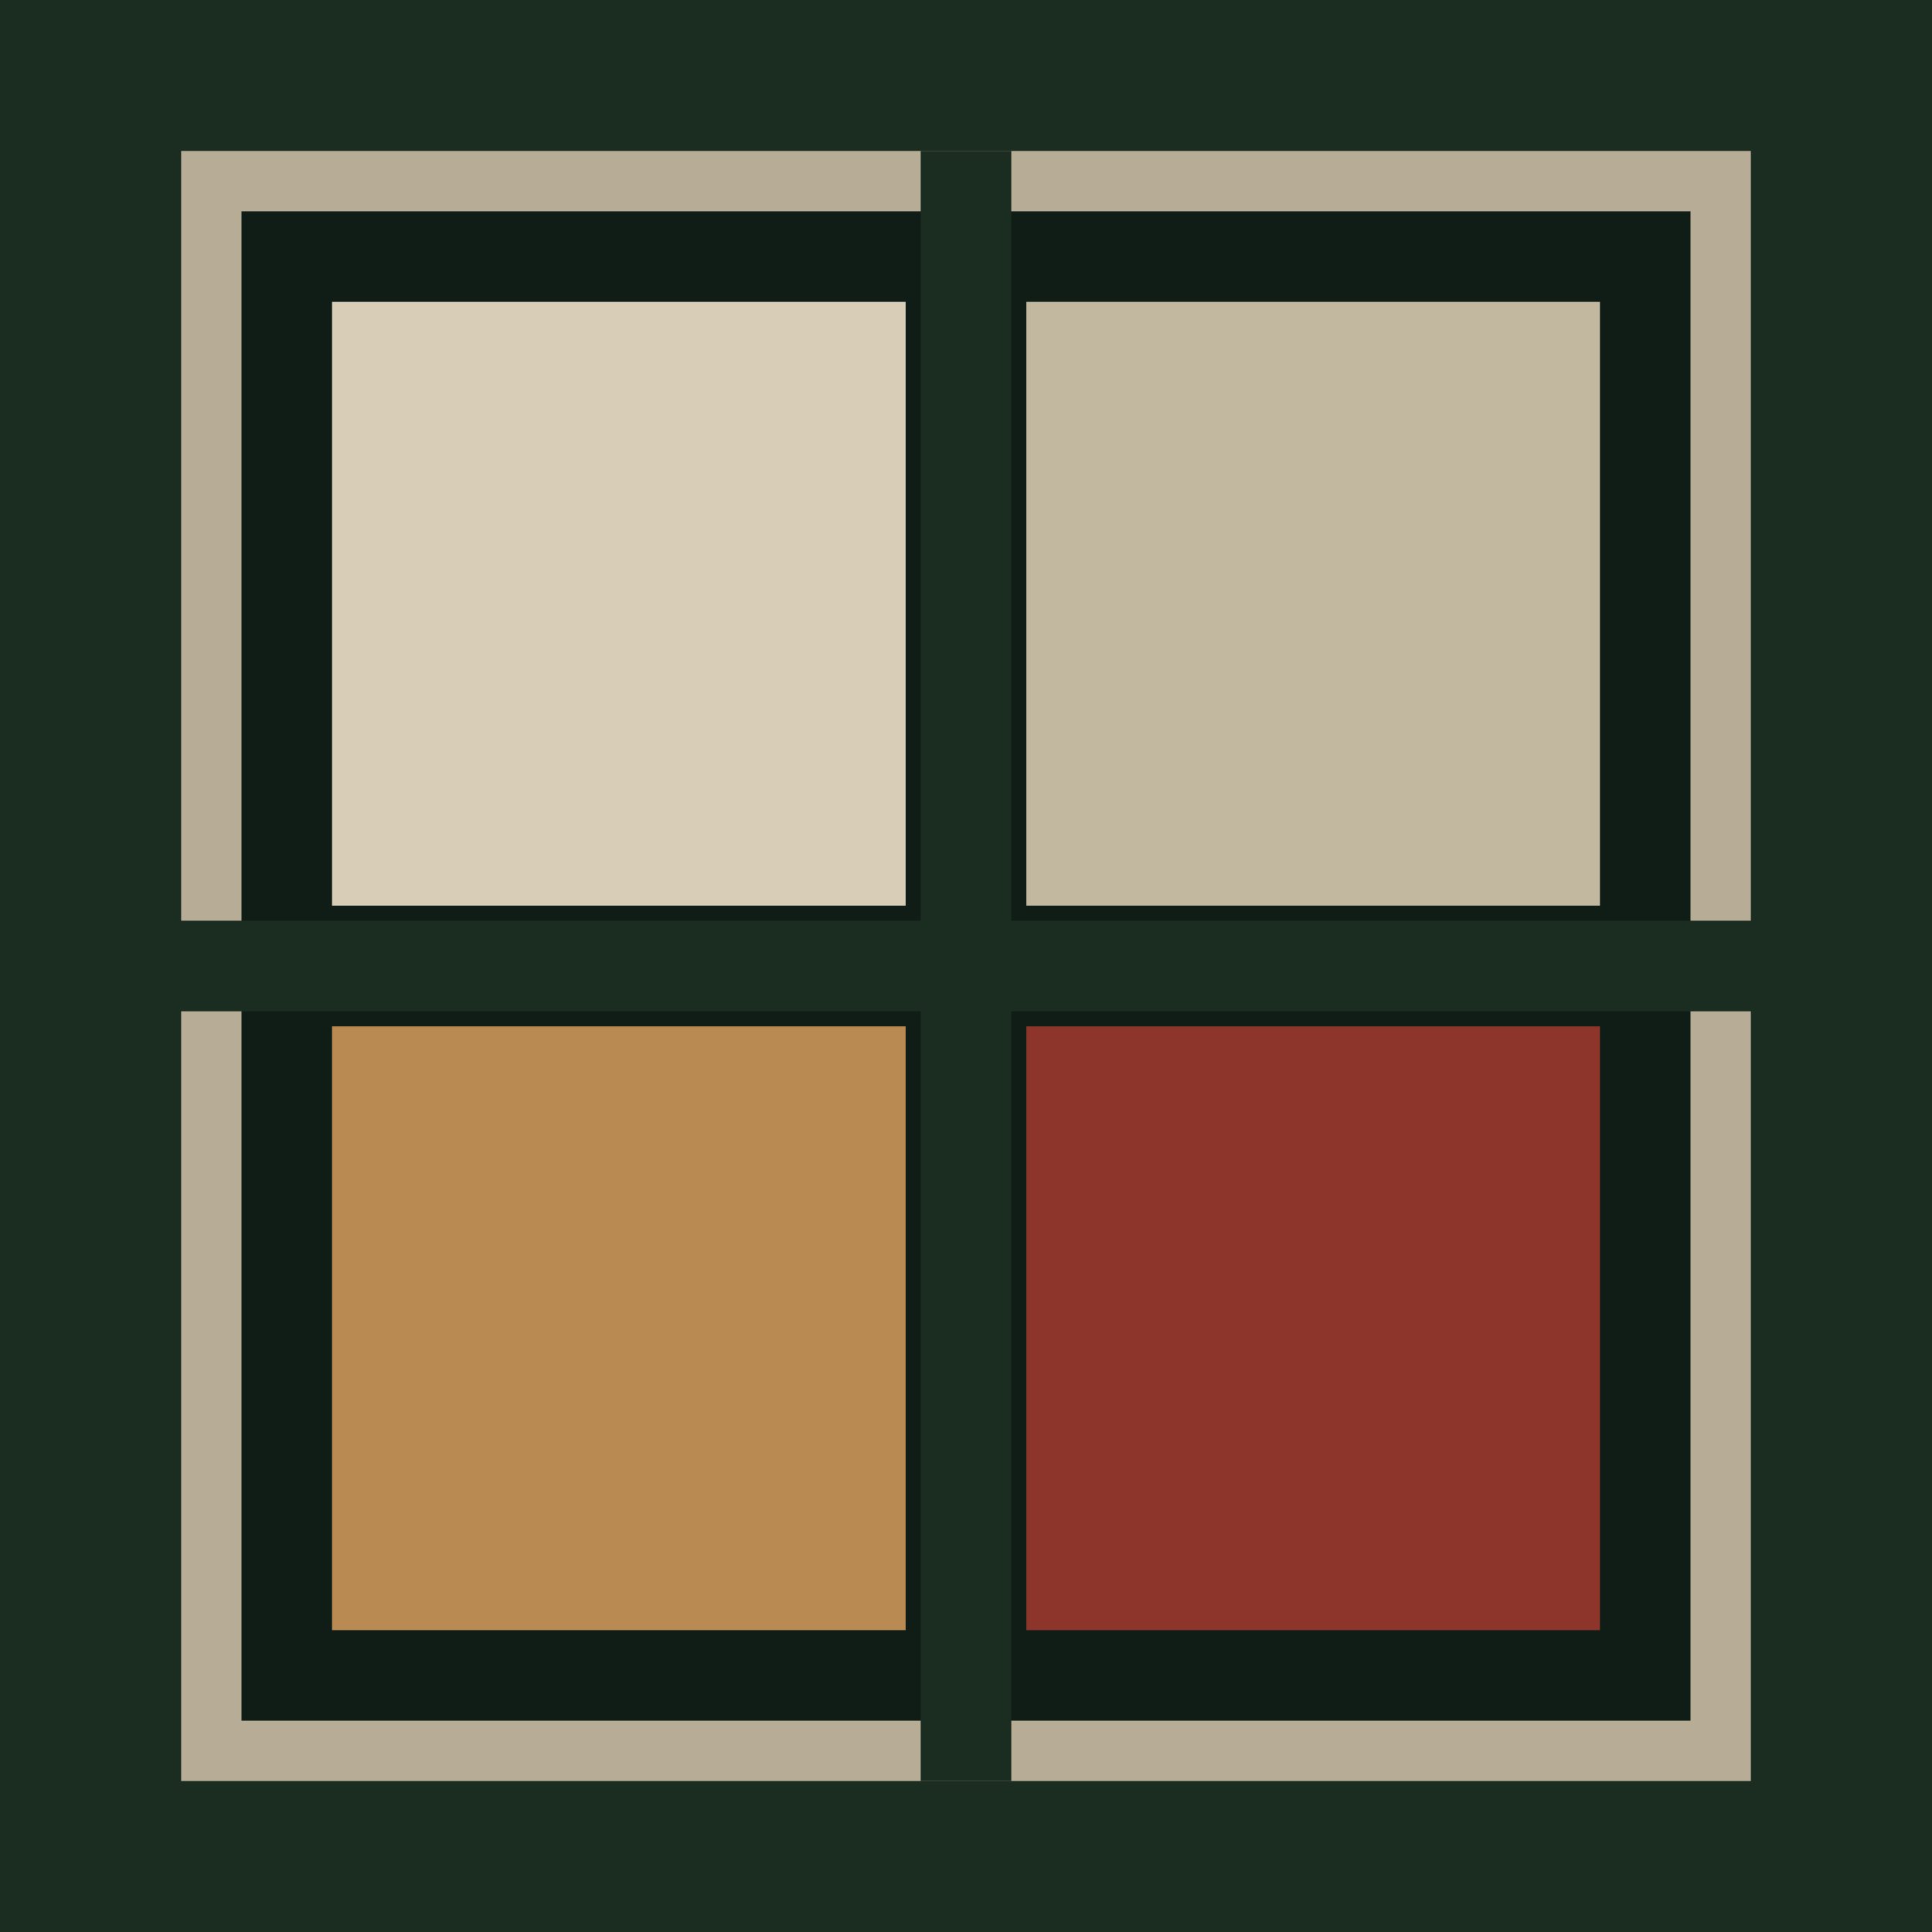
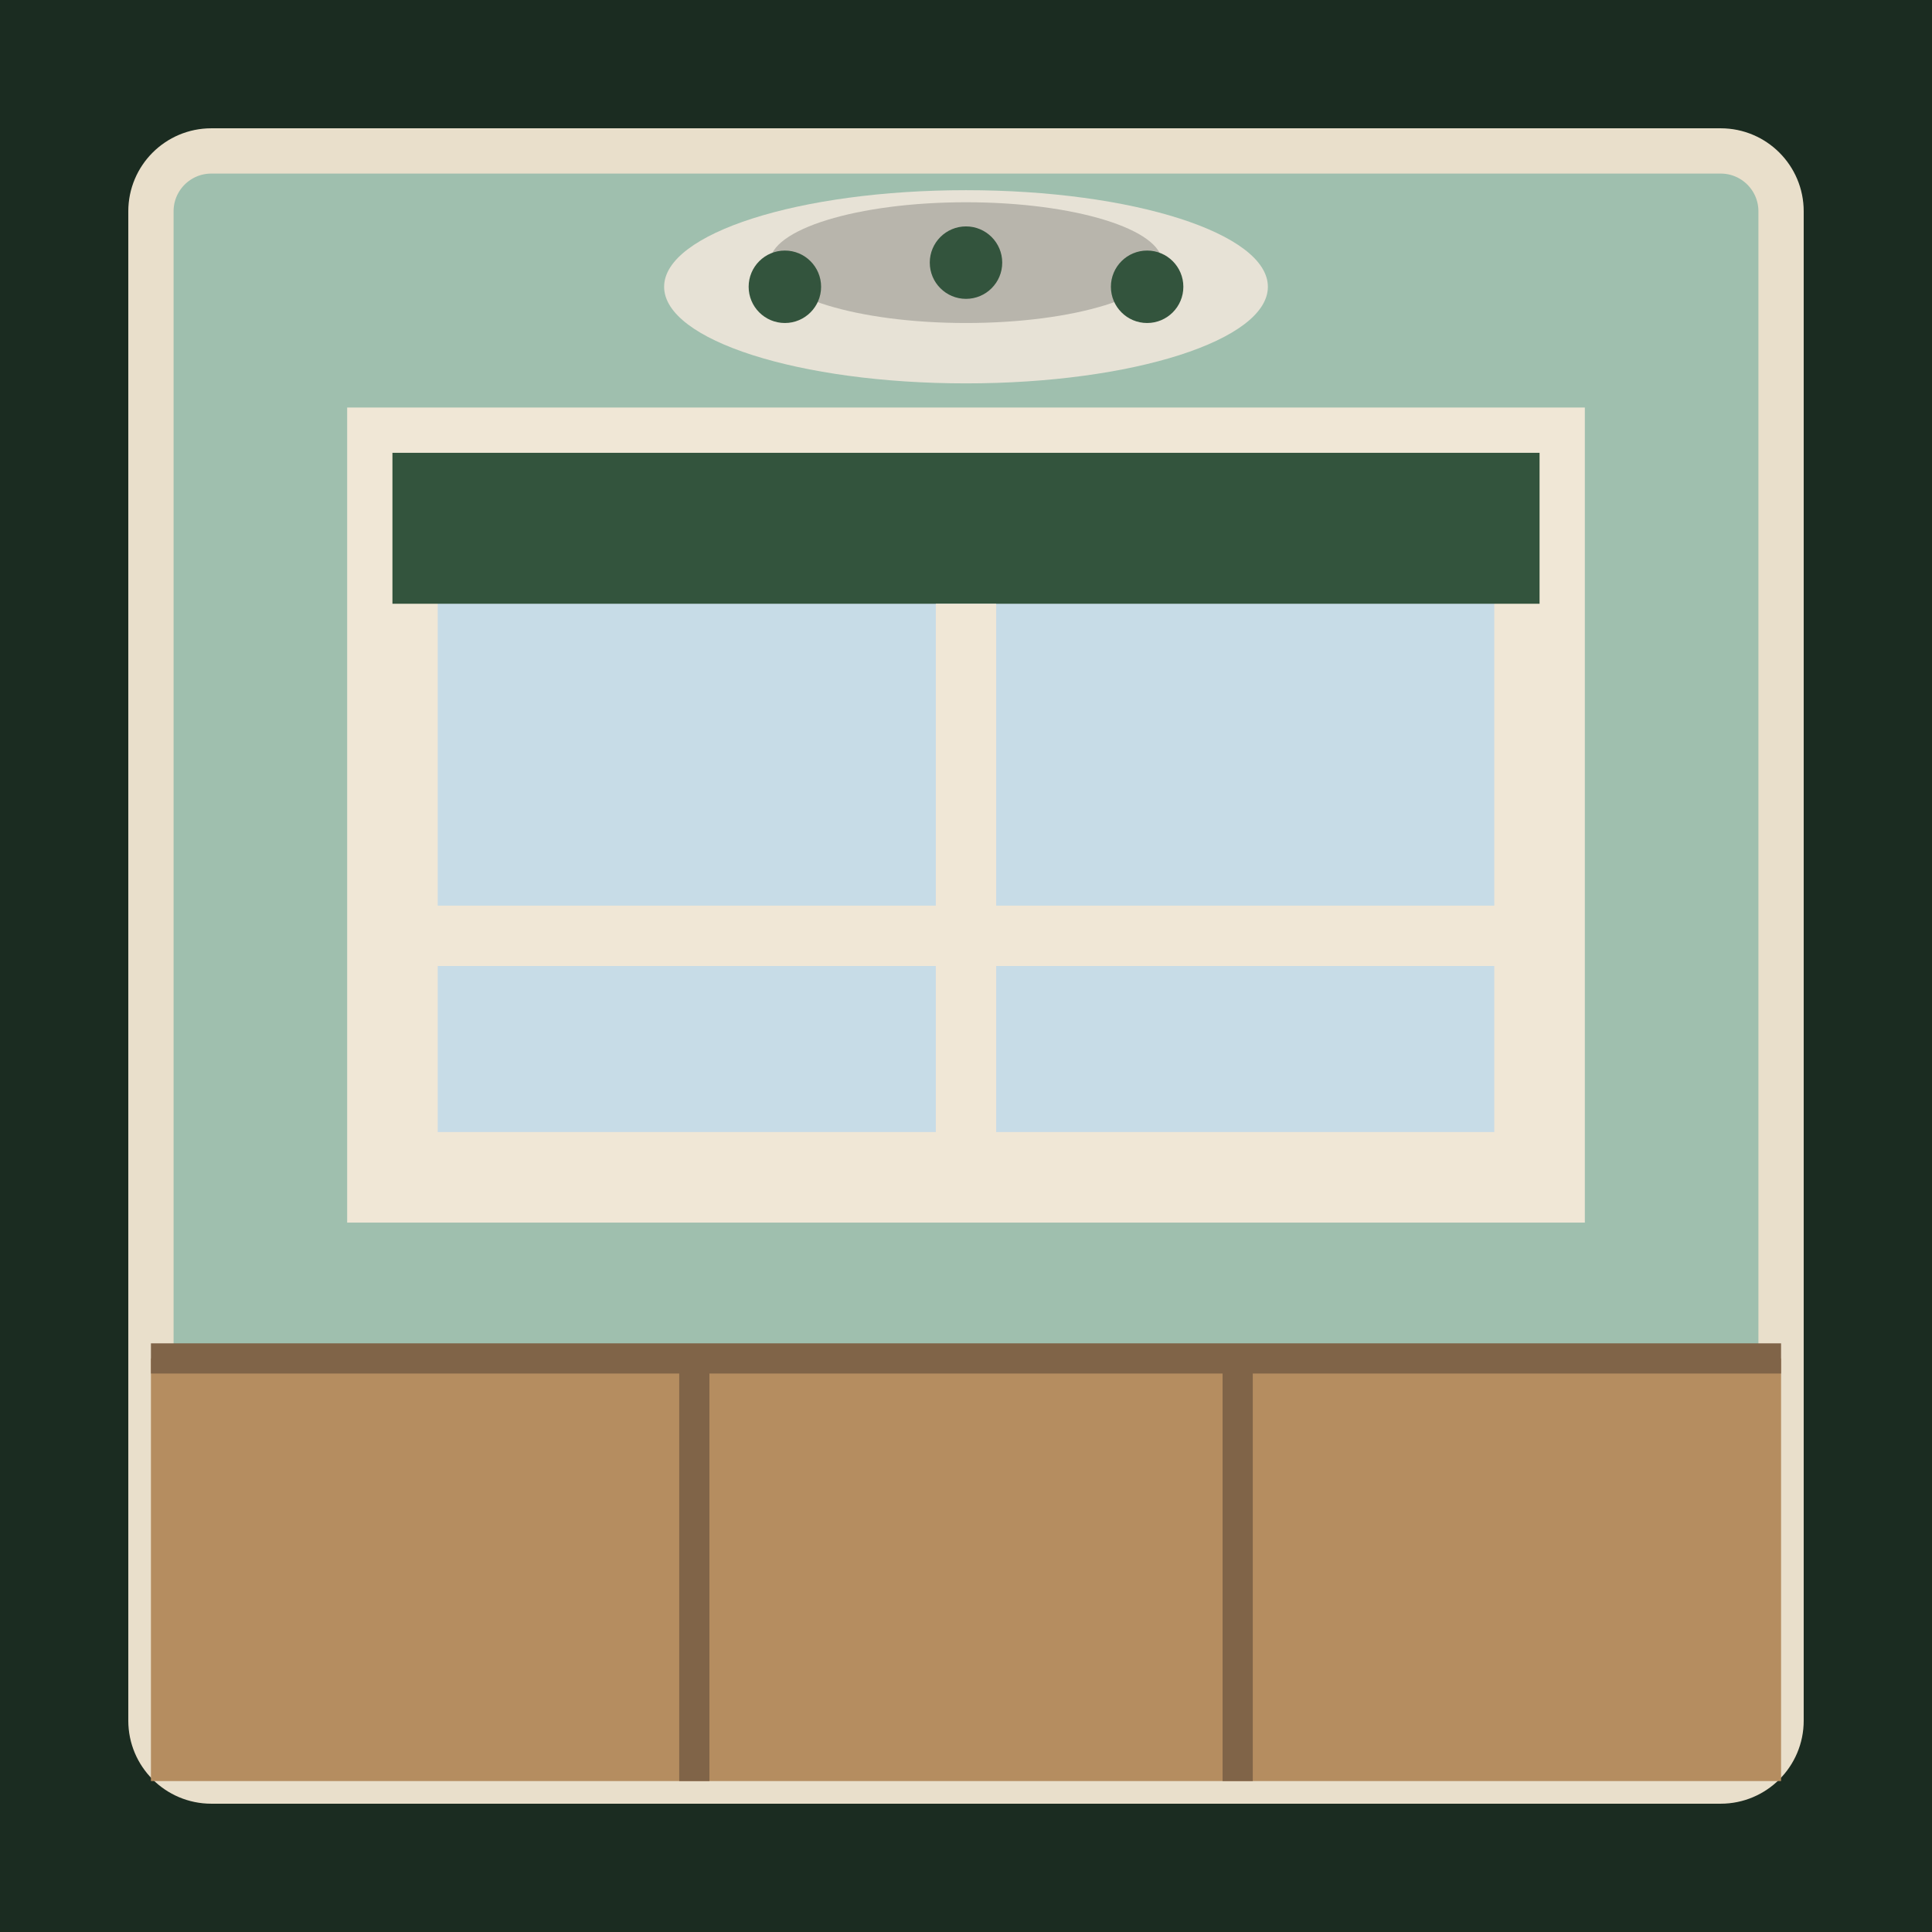
<svg xmlns="http://www.w3.org/2000/svg" viewBox="0 0 64 64">
  <rect width="64" height="64" fill="#1b2c21" />
-   <rect x="7" y="6" width="50" height="52" fill="#101d16" stroke="#b7ac96" stroke-width="2" />
-   <rect x="11" y="10" width="19" height="20" fill="#d8ceb8" />
-   <rect x="34" y="10" width="19" height="20" fill="#c2b79f" />
-   <rect x="11" y="34" width="19" height="20" fill="#b98b52" />
-   <rect x="34" y="34" width="19" height="20" fill="#8d352a" />
-   <path d="M32 5v54M5 32h54" stroke="#1b2c21" stroke-width="3" />
+   <rect x="5" y="5" width="54" height="54" rx="2" fill="#9fbfae" stroke="#e9dfcb" stroke-width="1.5" />
+   <rect x="5" y="45" width="54" height="14" fill="#b58d60" />
+   <path d="M5 45h54M23 45v14M41 45v14" stroke="#806448" stroke-width="1" />
+   <rect x="13" y="15" width="38" height="24" fill="#c7dce7" stroke="#f0e7d6" stroke-width="3" />
+   <rect x="13" y="15" width="38" height="5" fill="#33543d" />
+   <path d="M32 20v19M13 31h38" stroke="#f0e7d6" stroke-width="2" />
+   <ellipse cx="32" cy="9.5" rx="10" ry="3.2" fill="#e7e2d6" />
+   <ellipse cx="32" cy="8.7" rx="6.5" ry="2" fill="#b8b5ac" />
+   <circle cx="26" cy="9.5" r="1.2" fill="#33543d" />
+   <circle cx="32" cy="8.7" r="1.2" fill="#33543d" />
+   <circle cx="38" cy="9.5" r="1.2" fill="#33543d" />
</svg>
